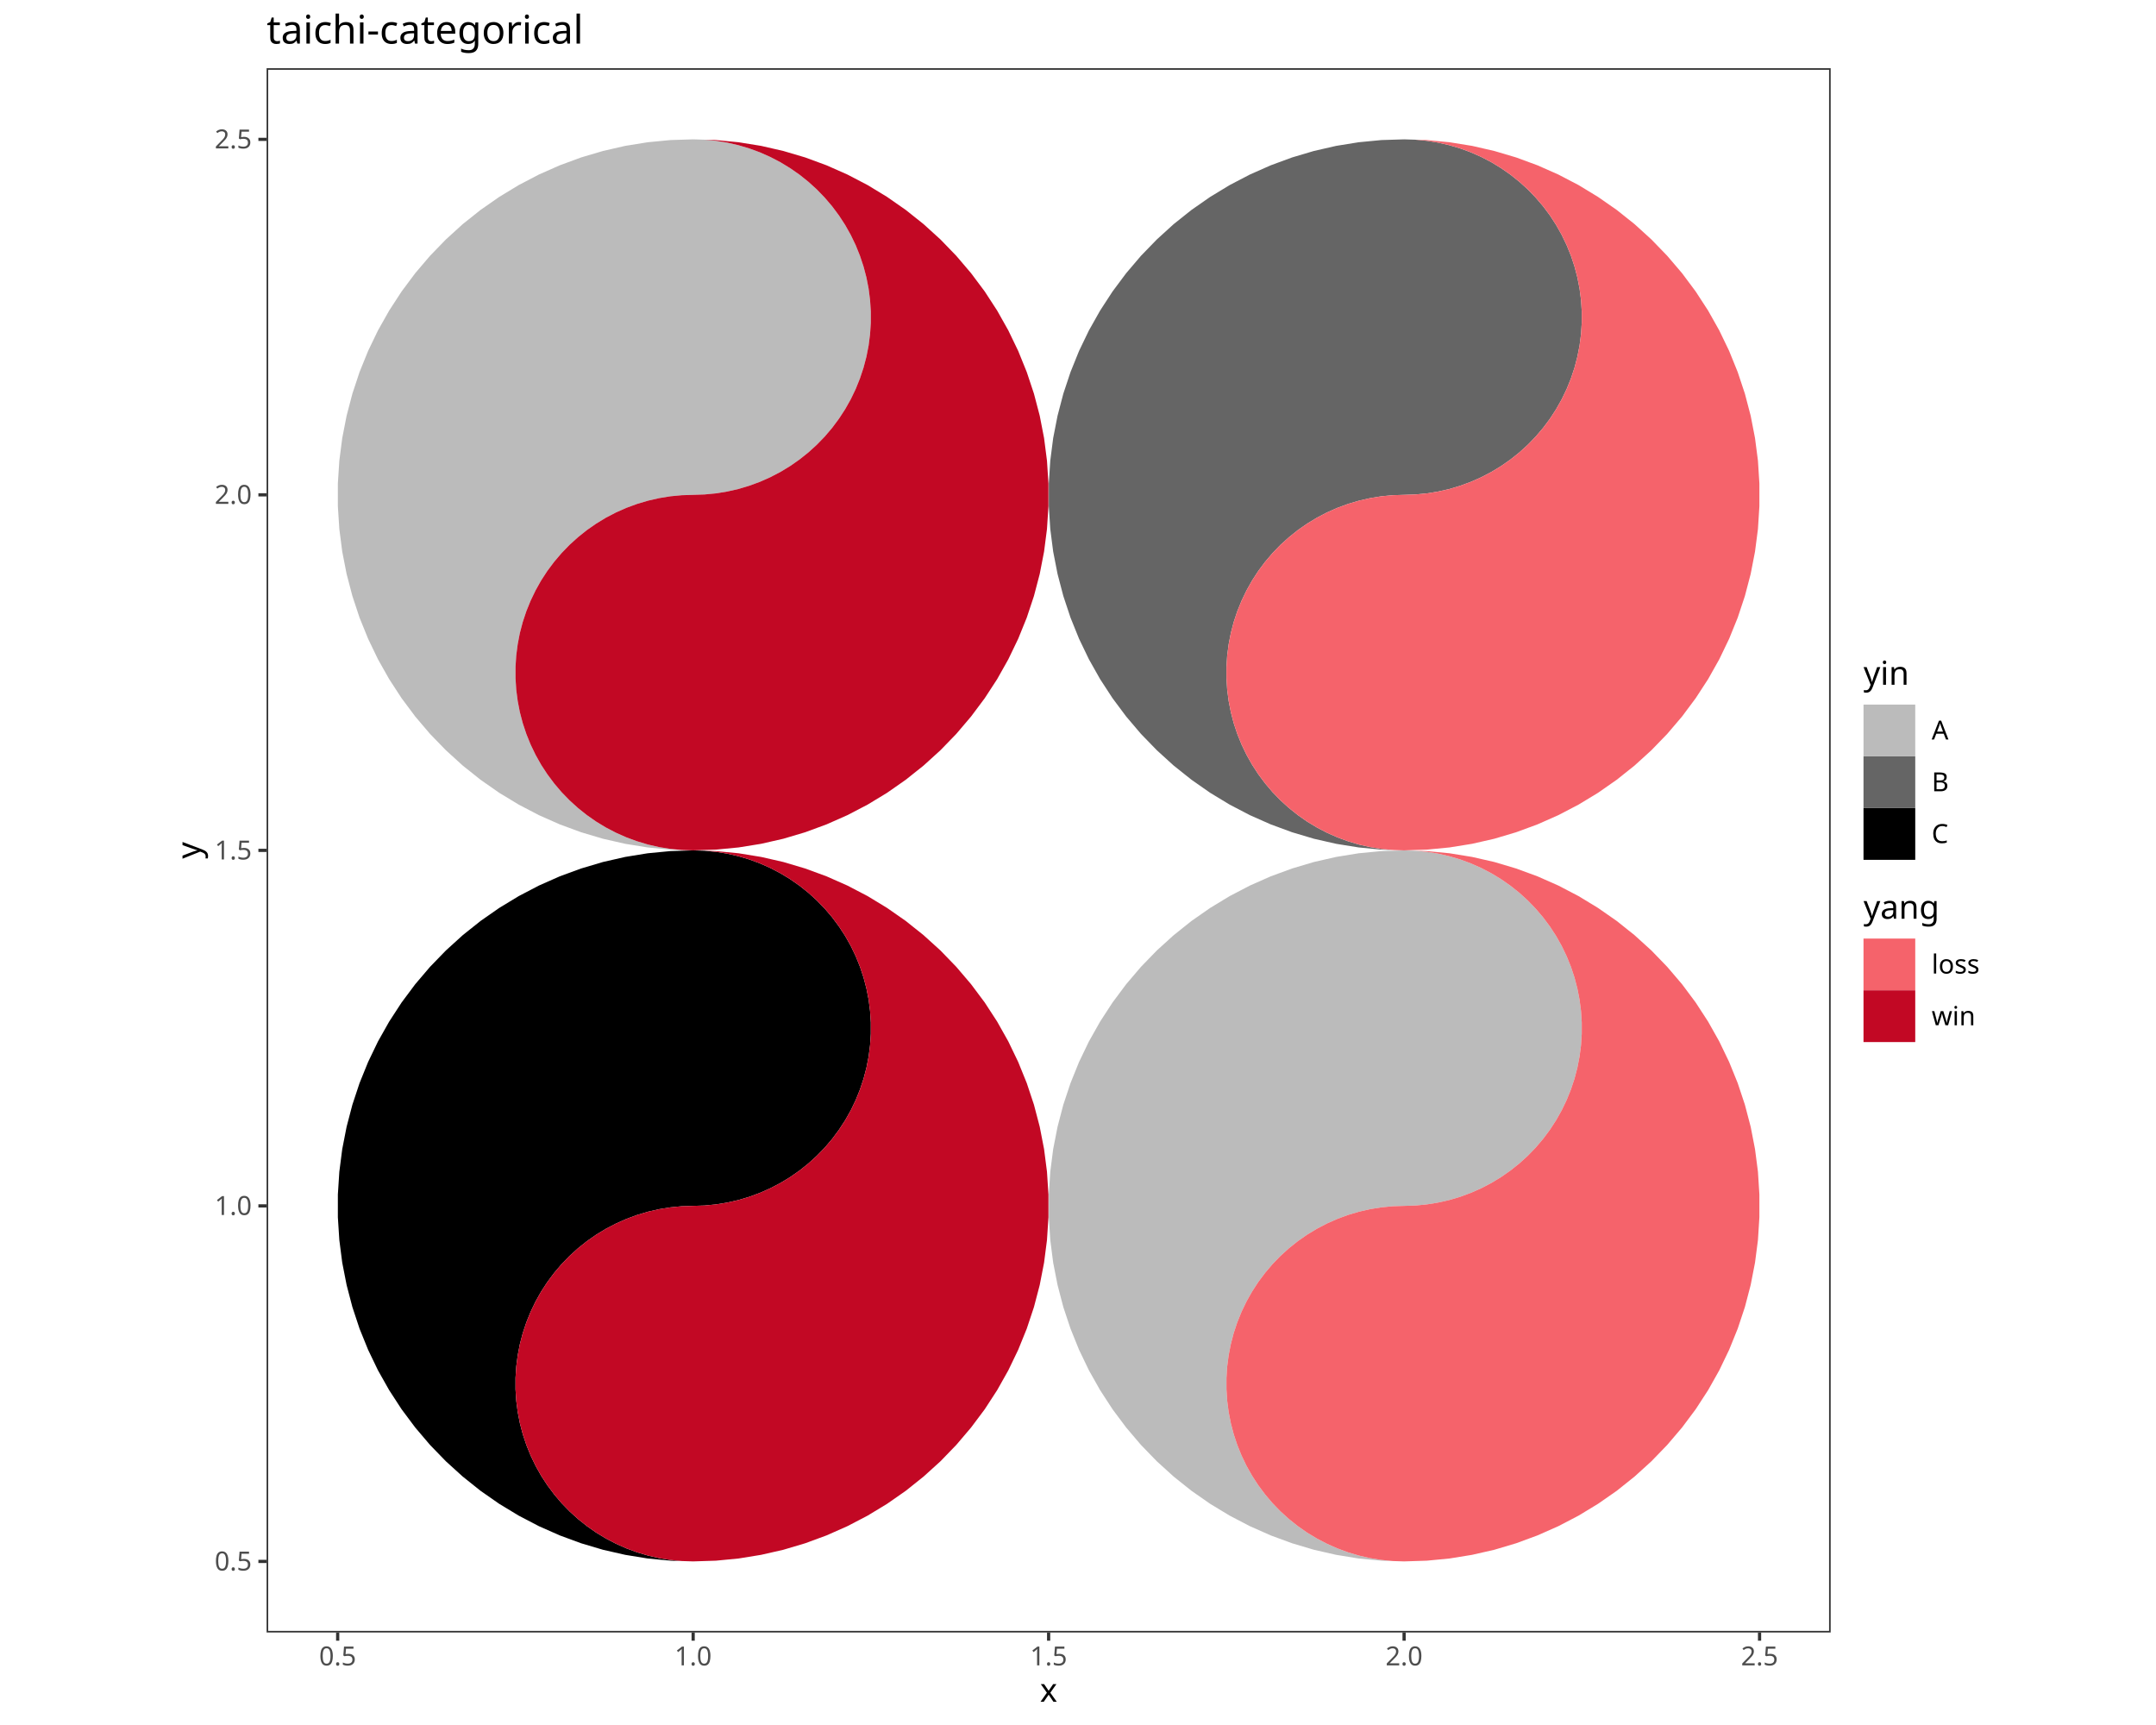
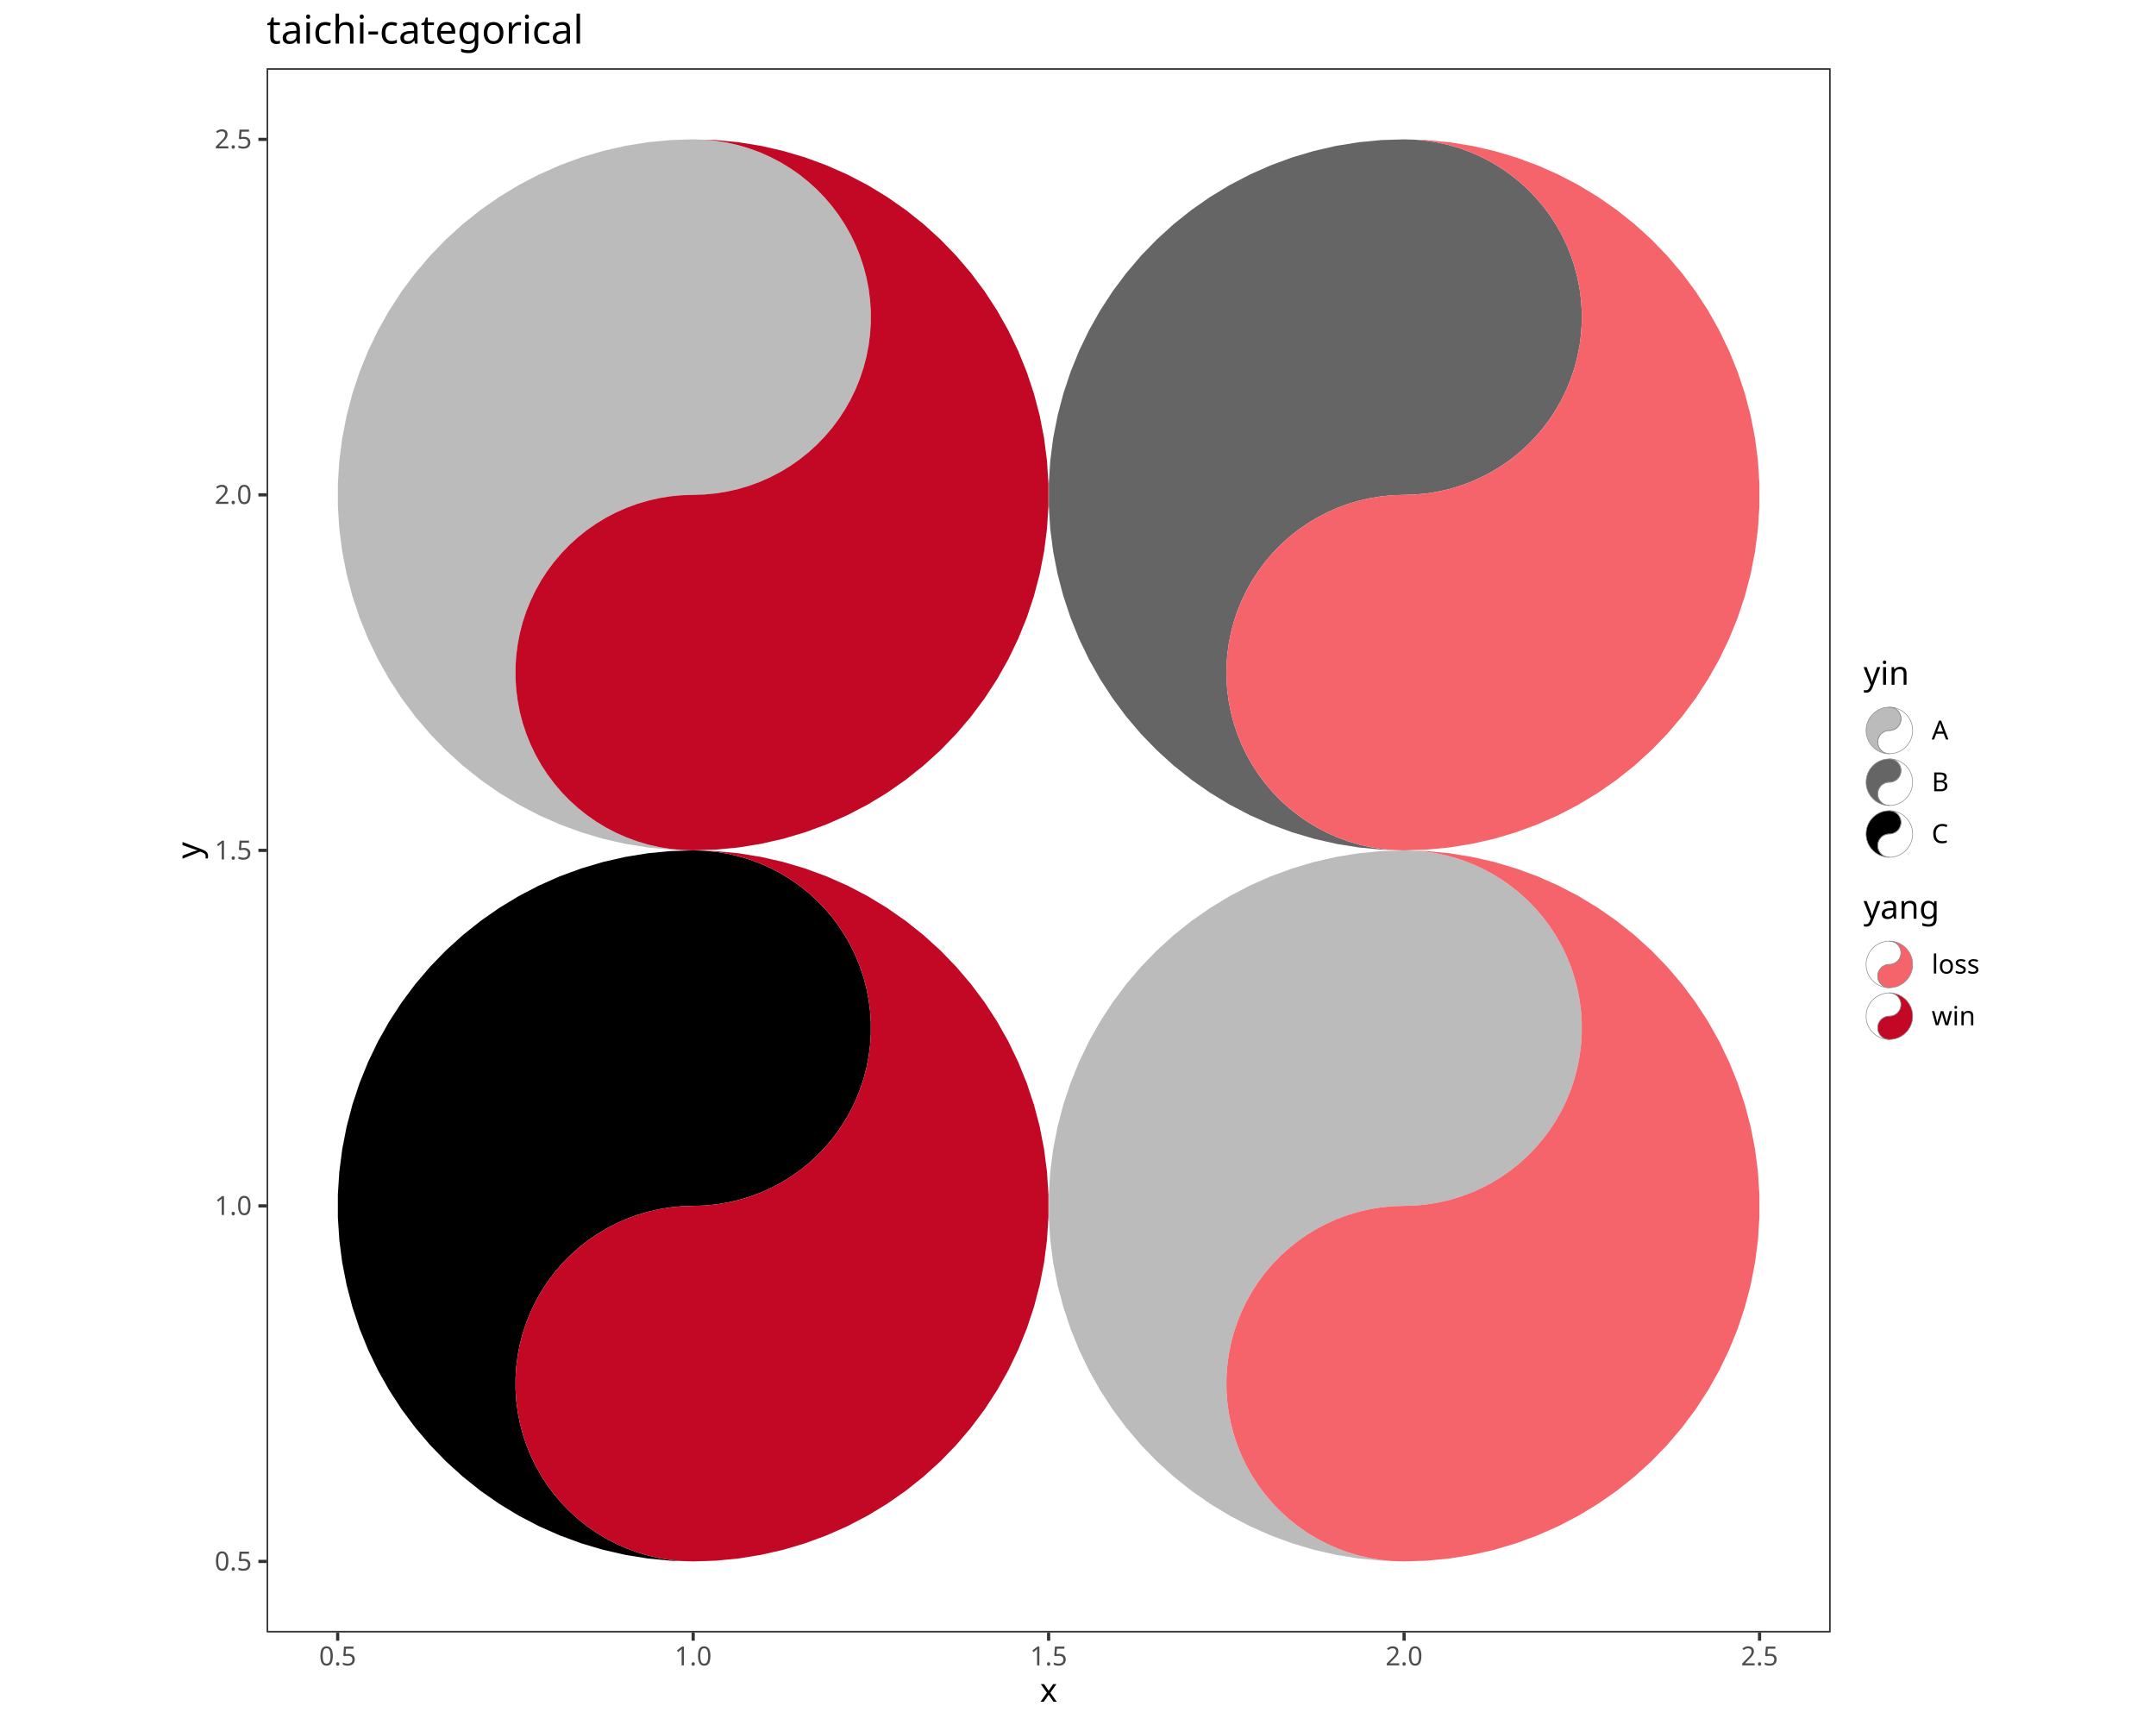
<svg xmlns="http://www.w3.org/2000/svg" class="svglite" data-engine-version="2.0" width="720.00pt" height="576.00pt" viewBox="0 0 720.00 576.00">
  <defs>
    <style type="text/css">
    .svglite line, .svglite polyline, .svglite polygon, .svglite path, .svglite rect, .svglite circle {
      fill: none;
      stroke: #000000;
      stroke-linecap: round;
      stroke-linejoin: round;
      stroke-miterlimit: 10.00;
    }
  </style>
  </defs>
  <rect width="100%" height="100%" style="stroke: none; fill: #FFFFFF;" />
  <defs>
    <clipPath id="cpMC4wMHw3MjAuMDB8MC4wMHw1NzYuMDA=">
      <rect x="0.00" y="0.00" width="720.00" height="576.00" />
    </clipPath>
  </defs>
  <g clip-path="url(#cpMC4wMHw3MjAuMDB8MC4wMHw1NzYuMDA=)">
</g>
  <defs>
    <clipPath id="cpNTMuNzl8NjY2LjIxfDAuMDB8NTc2LjAw">
      <rect x="53.79" y="0.00" width="612.42" height="576.00" />
    </clipPath>
  </defs>
  <g clip-path="url(#cpNTMuNzl8NjY2LjIxfDAuMDB8NTc2LjAw)">
    <rect x="53.79" y="0.00" width="612.42" height="576.00" style="stroke-width: 1.07; stroke: #FFFFFF; fill: #FFFFFF;" />
  </g>
  <g clip-path="url(#cpMC4wMHw3MjAuMDB8MC4wMHw1NzYuMDA=)">
</g>
  <defs>
    <clipPath id="cpODkuMDN8NjExLjM2fDIyLjc4fDU0NS4xMQ==">
      <rect x="89.03" y="22.78" width="522.33" height="522.33" />
    </clipPath>
  </defs>
  <g clip-path="url(#cpODkuMDN8NjExLjM2fDIyLjc4fDU0NS4xMQ==)">
    <rect x="89.03" y="22.78" width="522.33" height="522.33" style="stroke-width: 1.07; stroke: none; fill: #FFFFFF;" />
    <polygon points="231.48,46.53 223.88,46.77 216.30,47.50 208.79,48.71 201.37,50.41 194.07,52.57 186.93,55.20 179.97,58.28 173.23,61.80 166.72,65.75 160.48,70.10 154.53,74.84 148.90,79.96 143.60,85.43 138.67,91.22 134.12,97.32 129.97,103.70 126.23,110.33 122.93,117.18 120.07,124.24 117.68,131.46 115.75,138.82 114.29,146.29 113.32,153.84 112.83,161.43 112.83,169.04 113.32,176.64 114.29,184.18 115.75,191.65 117.68,199.01 120.07,206.24 122.93,213.29 126.23,220.15 129.97,226.78 134.12,233.15 138.67,239.25 143.60,245.05 148.90,250.51 154.53,255.63 160.48,260.37 166.72,264.73 173.23,268.67 179.97,272.19 186.93,275.27 194.07,277.90 201.37,280.07 208.79,281.76 216.30,282.97 223.88,283.70 231.48,283.95 231.48,283.95 227.68,283.83 223.89,283.46 220.14,282.85 216.43,282.01 212.78,280.92 209.21,279.61 205.73,278.07 202.35,276.31 199.10,274.34 195.98,272.16 193.01,269.79 190.19,267.23 187.54,264.50 185.08,261.60 182.80,258.55 180.72,255.36 178.86,252.05 177.21,248.62 175.78,245.09 174.58,241.48 173.61,237.80 172.89,234.07 172.40,230.29 172.16,226.49 172.16,222.69 172.40,218.89 172.89,215.12 173.61,211.38 174.58,207.70 175.78,204.09 177.21,200.57 178.86,197.14 180.72,193.82 182.80,190.63 185.08,187.58 187.54,184.69 190.19,181.95 193.01,179.40 195.98,177.02 199.10,174.85 202.35,172.87 205.73,171.11 209.21,169.57 212.78,168.26 216.43,167.18 220.14,166.33 223.89,165.72 227.68,165.36 231.48,165.24 231.48,165.24 235.28,165.11 239.07,164.75 242.83,164.14 246.54,163.30 250.18,162.21 253.76,160.90 257.23,159.36 260.61,157.60 263.86,155.63 266.98,153.45 269.96,151.08 272.77,148.52 275.42,145.79 277.89,142.89 280.16,139.84 282.24,136.65 284.11,133.34 285.76,129.91 287.18,126.38 288.38,122.77 289.35,119.09 290.08,115.35 290.56,111.58 290.81,107.78 290.81,103.98 290.56,100.18 290.08,96.41 289.35,92.67 288.38,88.99 287.18,85.38 285.76,81.86 284.11,78.43 282.24,75.11 280.16,71.92 277.89,68.87 275.42,65.98 272.77,63.24 269.96,60.69 266.98,58.31 263.86,56.14 260.61,54.16 257.23,52.40 253.76,50.86 250.18,49.55 246.54,48.47 242.83,47.62 239.07,47.01 235.28,46.65 231.48,46.53 " style="stroke-width: 0.21; stroke: none; fill: #BBBBBB;" />
    <polygon points="468.90,46.53 461.30,46.77 453.72,47.50 446.21,48.71 438.79,50.41 431.50,52.57 424.36,55.20 417.40,58.28 410.65,61.80 404.14,65.75 397.90,70.10 391.95,74.84 386.32,79.96 381.02,85.43 376.09,91.22 371.54,97.32 367.39,103.70 363.65,110.33 360.35,117.18 357.50,124.24 355.10,131.46 353.17,138.82 351.71,146.29 350.74,153.84 350.25,161.43 350.25,169.04 350.74,176.64 351.71,184.18 353.17,191.65 355.10,199.01 357.50,206.24 360.35,213.29 363.65,220.15 367.39,226.78 371.54,233.15 376.09,239.25 381.02,245.05 386.32,250.51 391.95,255.63 397.90,260.37 404.14,264.73 410.65,268.67 417.40,272.19 424.36,275.27 431.50,277.90 438.79,280.07 446.21,281.76 453.72,282.97 461.30,283.70 468.90,283.95 468.90,283.95 465.10,283.83 461.31,283.46 457.56,282.85 453.85,282.01 450.20,280.92 446.63,279.61 443.15,278.07 439.78,276.31 436.52,274.34 433.40,272.16 430.43,269.79 427.61,267.23 424.96,264.50 422.50,261.60 420.22,258.55 418.15,255.36 416.28,252.05 414.63,248.62 413.20,245.09 412.00,241.48 411.04,237.80 410.31,234.07 409.82,230.29 409.58,226.49 409.58,222.69 409.82,218.89 410.31,215.12 411.04,211.38 412.00,207.70 413.20,204.09 414.63,200.57 416.28,197.14 418.15,193.82 420.22,190.63 422.50,187.58 424.96,184.69 427.61,181.95 430.43,179.40 433.40,177.02 436.52,174.85 439.78,172.87 443.15,171.11 446.63,169.57 450.20,168.26 453.85,167.18 457.56,166.33 461.31,165.72 465.10,165.36 468.90,165.24 468.90,165.24 472.71,165.11 476.49,164.75 480.25,164.14 483.96,163.30 487.61,162.21 491.18,160.90 494.66,159.36 498.03,157.60 501.28,155.63 504.40,153.45 507.38,151.08 510.20,148.52 512.84,145.79 515.31,142.89 517.59,139.84 519.66,136.65 521.53,133.34 523.18,129.91 524.61,126.38 525.81,122.77 526.77,119.09 527.50,115.35 527.99,111.58 528.23,107.78 528.23,103.98 527.99,100.18 527.50,96.41 526.77,92.67 525.81,88.99 524.61,85.38 523.18,81.86 521.53,78.43 519.66,75.11 517.59,71.92 515.31,68.87 512.84,65.98 510.20,63.24 507.38,60.69 504.40,58.31 501.28,56.14 498.03,54.16 494.66,52.40 491.18,50.86 487.61,49.55 483.96,48.47 480.25,47.62 476.49,47.01 472.71,46.65 468.90,46.53 " style="stroke-width: 0.21; stroke: none; fill: #656565;" />
    <polygon points="231.48,283.95 223.88,284.19 216.30,284.92 208.79,286.14 201.37,287.83 194.07,290.00 186.93,292.62 179.97,295.70 173.23,299.22 166.72,303.17 160.48,307.52 154.53,312.27 148.90,317.38 143.60,322.85 138.67,328.64 134.12,334.74 129.97,341.12 126.23,347.75 122.93,354.61 120.07,361.66 117.68,368.88 115.75,376.24 114.29,383.71 113.32,391.26 112.83,398.85 112.83,406.46 113.32,414.06 114.29,421.61 115.75,429.07 117.68,436.44 120.07,443.66 122.93,450.71 126.23,457.57 129.97,464.20 134.12,470.58 138.67,476.67 143.60,482.47 148.90,487.94 154.53,493.05 160.48,497.80 166.72,502.15 173.23,506.09 179.97,509.61 186.93,512.69 194.07,515.32 201.37,517.49 208.79,519.18 216.30,520.40 223.88,521.13 231.48,521.37 231.48,521.37 227.68,521.25 223.89,520.88 220.14,520.28 216.43,519.43 212.78,518.35 209.21,517.03 205.73,515.49 202.35,513.73 199.10,511.76 195.98,509.58 193.01,507.21 190.19,504.65 187.54,501.92 185.08,499.02 182.80,495.97 180.72,492.78 178.86,489.47 177.21,486.04 175.78,482.51 174.58,478.90 173.61,475.22 172.89,471.49 172.40,467.71 172.16,463.92 172.16,460.11 172.40,456.32 172.89,452.54 173.61,448.81 174.58,445.13 175.78,441.52 177.21,437.99 178.86,434.56 180.72,431.25 182.80,428.06 185.08,425.01 187.54,422.11 190.19,419.38 193.01,416.82 195.98,414.45 199.10,412.27 202.35,410.30 205.73,408.54 209.21,407.00 212.78,405.68 216.43,404.60 220.14,403.75 223.89,403.15 227.68,402.78 231.48,402.66 231.48,402.66 235.28,402.54 239.07,402.17 242.83,401.56 246.54,400.72 250.18,399.64 253.76,398.32 257.23,396.78 260.61,395.02 263.86,393.05 266.98,390.87 269.96,388.50 272.77,385.94 275.42,383.21 277.89,380.31 280.16,377.26 282.24,374.07 284.11,370.76 285.76,367.33 287.18,363.80 288.38,360.19 289.35,356.51 290.08,352.78 290.56,349.00 290.81,345.21 290.81,341.40 290.56,337.60 290.08,333.83 289.35,330.10 288.38,326.42 287.18,322.80 285.76,319.28 284.11,315.85 282.24,312.53 280.16,309.35 277.89,306.30 275.42,303.40 272.77,300.67 269.96,298.11 266.98,295.74 263.86,293.56 260.61,291.59 257.23,289.83 253.76,288.29 250.18,286.97 246.54,285.89 242.83,285.04 239.07,284.44 235.28,284.07 231.48,283.95 " style="stroke-width: 0.21; stroke: none; fill: #000000;" />
    <polygon points="468.90,283.95 461.30,284.19 453.72,284.92 446.21,286.14 438.79,287.83 431.50,290.00 424.36,292.62 417.40,295.70 410.65,299.22 404.14,303.17 397.90,307.52 391.95,312.27 386.32,317.38 381.02,322.85 376.09,328.64 371.54,334.74 367.39,341.12 363.65,347.75 360.35,354.61 357.50,361.66 355.10,368.88 353.17,376.24 351.71,383.71 350.74,391.26 350.25,398.85 350.25,406.46 350.74,414.06 351.71,421.61 353.17,429.07 355.10,436.44 357.50,443.66 360.35,450.71 363.65,457.57 367.39,464.20 371.54,470.58 376.09,476.67 381.02,482.47 386.32,487.94 391.95,493.05 397.90,497.80 404.14,502.15 410.65,506.09 417.40,509.61 424.36,512.69 431.50,515.32 438.79,517.49 446.21,519.18 453.72,520.40 461.30,521.13 468.90,521.37 468.90,521.37 465.10,521.25 461.31,520.88 457.56,520.28 453.85,519.43 450.20,518.35 446.63,517.03 443.15,515.49 439.78,513.73 436.52,511.76 433.40,509.58 430.43,507.21 427.61,504.65 424.96,501.92 422.50,499.02 420.22,495.97 418.15,492.78 416.28,489.47 414.63,486.04 413.20,482.51 412.00,478.90 411.04,475.22 410.31,471.49 409.82,467.71 409.58,463.92 409.58,460.11 409.82,456.32 410.31,452.54 411.04,448.81 412.00,445.13 413.20,441.52 414.63,437.99 416.28,434.56 418.15,431.25 420.22,428.06 422.50,425.01 424.96,422.11 427.61,419.38 430.43,416.82 433.40,414.45 436.52,412.27 439.78,410.30 443.15,408.54 446.63,407.00 450.20,405.68 453.85,404.60 457.56,403.75 461.31,403.15 465.10,402.78 468.90,402.66 468.90,402.66 472.71,402.54 476.49,402.17 480.25,401.56 483.96,400.72 487.61,399.64 491.18,398.32 494.66,396.78 498.03,395.02 501.28,393.05 504.40,390.87 507.38,388.50 510.20,385.94 512.84,383.21 515.31,380.31 517.59,377.26 519.66,374.07 521.53,370.76 523.18,367.33 524.61,363.80 525.81,360.19 526.77,356.51 527.50,352.78 527.99,349.00 528.23,345.21 528.23,341.40 527.99,337.60 527.50,333.83 526.77,330.10 525.81,326.42 524.61,322.80 523.18,319.28 521.53,315.85 519.66,312.53 517.59,309.35 515.31,306.30 512.84,303.40 510.20,300.67 507.38,298.11 504.40,295.74 501.28,293.56 498.03,291.59 494.66,289.83 491.18,288.29 487.61,286.97 483.96,285.89 480.25,285.04 476.49,284.44 472.71,284.07 468.90,283.95 " style="stroke-width: 0.21; stroke: none; fill: #BBBBBB;" />
    <polygon points="231.48,283.95 239.09,283.70 246.66,282.97 254.17,281.76 261.59,280.07 268.89,277.90 276.03,275.27 282.99,272.19 289.74,268.67 296.24,264.73 302.48,260.37 308.43,255.63 314.07,250.51 319.36,245.05 324.29,239.25 328.85,233.15 333.00,226.78 336.73,220.15 340.03,213.29 342.89,206.24 345.29,199.01 347.22,191.65 348.67,184.18 349.64,176.64 350.13,169.04 350.13,161.43 349.64,153.84 348.67,146.29 347.22,138.82 345.29,131.46 342.89,124.24 340.03,117.18 336.73,110.33 333.00,103.70 328.85,97.32 324.29,91.22 319.36,85.43 314.07,79.96 308.43,74.84 302.48,70.10 296.24,65.75 289.74,61.80 282.99,58.28 276.03,55.20 268.89,52.57 261.59,50.41 254.17,48.71 246.66,47.50 239.09,46.77 231.48,46.53 231.48,46.53 235.28,46.65 239.07,47.01 242.83,47.62 246.54,48.47 250.18,49.55 253.76,50.86 257.23,52.40 260.61,54.16 263.86,56.14 266.98,58.31 269.96,60.69 272.77,63.24 275.42,65.98 277.89,68.87 280.16,71.92 282.24,75.11 284.11,78.43 285.76,81.86 287.18,85.38 288.38,88.99 289.35,92.67 290.08,96.41 290.56,100.18 290.81,103.98 290.81,107.78 290.56,111.58 290.08,115.35 289.35,119.09 288.38,122.77 287.18,126.38 285.76,129.91 284.11,133.34 282.24,136.65 280.16,139.84 277.89,142.89 275.42,145.79 272.77,148.52 269.96,151.08 266.98,153.45 263.86,155.63 260.61,157.60 257.23,159.36 253.76,160.90 250.18,162.21 246.54,163.30 242.83,164.14 239.07,164.75 235.28,165.11 231.48,165.24 231.48,165.24 227.68,165.36 223.89,165.72 220.14,166.33 216.43,167.18 212.78,168.26 209.21,169.57 205.73,171.11 202.35,172.87 199.10,174.85 195.98,177.02 193.01,179.40 190.19,181.95 187.54,184.69 185.08,187.58 182.80,190.63 180.72,193.82 178.86,197.14 177.21,200.57 175.78,204.09 174.58,207.70 173.61,211.38 172.89,215.12 172.40,218.89 172.16,222.69 172.16,226.49 172.40,230.29 172.89,234.07 173.61,237.80 174.58,241.48 175.78,245.09 177.21,248.62 178.86,252.05 180.72,255.36 182.80,258.55 185.08,261.60 187.54,264.50 190.19,267.23 193.01,269.79 195.98,272.16 199.10,274.34 202.35,276.31 205.73,278.07 209.21,279.61 212.78,280.92 216.43,282.01 220.14,282.85 223.89,283.46 227.68,283.83 231.48,283.95 " style="stroke-width: 0.21; stroke: none; fill: #C20824;" />
    <polygon points="468.90,283.95 476.51,283.70 484.08,282.97 491.60,281.76 499.02,280.07 506.31,277.90 513.45,275.27 520.41,272.19 527.16,268.67 533.66,264.73 539.91,260.37 545.86,255.63 551.49,250.51 556.78,245.05 561.72,239.25 566.27,233.15 570.42,226.78 574.15,220.15 577.45,213.29 580.31,206.24 582.71,199.01 584.64,191.65 586.09,184.18 587.07,176.64 587.55,169.04 587.55,161.43 587.07,153.84 586.09,146.29 584.64,138.82 582.71,131.46 580.31,124.24 577.45,117.18 574.15,110.33 570.42,103.70 566.27,97.32 561.72,91.22 556.78,85.43 551.49,79.96 545.86,74.84 539.91,70.10 533.66,65.75 527.16,61.80 520.41,58.28 513.45,55.20 506.31,52.57 499.02,50.41 491.60,48.71 484.08,47.50 476.51,46.77 468.90,46.53 468.90,46.53 472.71,46.65 476.49,47.01 480.25,47.62 483.96,48.47 487.61,49.55 491.18,50.86 494.66,52.40 498.03,54.16 501.28,56.14 504.40,58.31 507.38,60.69 510.20,63.24 512.84,65.98 515.31,68.87 517.59,71.92 519.66,75.11 521.53,78.43 523.18,81.86 524.61,85.38 525.81,88.99 526.77,92.67 527.50,96.41 527.99,100.18 528.23,103.98 528.23,107.78 527.99,111.58 527.50,115.35 526.77,119.09 525.81,122.77 524.61,126.38 523.18,129.91 521.53,133.34 519.66,136.65 517.59,139.84 515.31,142.89 512.84,145.79 510.20,148.52 507.38,151.08 504.40,153.45 501.28,155.63 498.03,157.60 494.66,159.36 491.18,160.90 487.61,162.21 483.96,163.30 480.25,164.14 476.49,164.75 472.71,165.11 468.90,165.24 468.90,165.24 465.10,165.36 461.31,165.72 457.56,166.33 453.85,167.18 450.20,168.26 446.63,169.57 443.15,171.11 439.78,172.87 436.52,174.85 433.40,177.02 430.43,179.40 427.61,181.95 424.96,184.69 422.50,187.58 420.22,190.63 418.15,193.82 416.28,197.14 414.63,200.57 413.20,204.09 412.00,207.70 411.04,211.38 410.31,215.12 409.82,218.89 409.58,222.69 409.58,226.49 409.82,230.29 410.31,234.07 411.04,237.80 412.00,241.48 413.20,245.09 414.63,248.62 416.28,252.05 418.15,255.36 420.22,258.55 422.50,261.60 424.96,264.50 427.61,267.23 430.43,269.79 433.40,272.16 436.52,274.34 439.78,276.31 443.15,278.07 446.63,279.61 450.20,280.92 453.85,282.01 457.56,282.85 461.31,283.46 465.10,283.83 468.90,283.95 " style="stroke-width: 0.21; stroke: none; fill: #F5636B;" />
    <polygon points="231.48,521.37 239.09,521.13 246.66,520.40 254.17,519.18 261.59,517.49 268.89,515.32 276.03,512.69 282.99,509.61 289.74,506.09 296.24,502.15 302.48,497.80 308.43,493.05 314.07,487.94 319.36,482.47 324.29,476.67 328.85,470.58 333.00,464.20 336.73,457.57 340.03,450.71 342.89,443.66 345.29,436.44 347.22,429.07 348.67,421.61 349.64,414.06 350.13,406.46 350.13,398.85 349.64,391.26 348.67,383.71 347.22,376.24 345.29,368.88 342.89,361.66 340.03,354.61 336.73,347.75 333.00,341.12 328.85,334.74 324.29,328.64 319.36,322.85 314.07,317.38 308.43,312.27 302.48,307.52 296.24,303.17 289.74,299.22 282.99,295.70 276.03,292.62 268.89,290.00 261.59,287.83 254.17,286.14 246.66,284.92 239.09,284.19 231.48,283.95 231.48,283.95 235.28,284.07 239.07,284.44 242.83,285.04 246.54,285.89 250.18,286.97 253.76,288.29 257.23,289.83 260.61,291.59 263.86,293.56 266.98,295.74 269.96,298.11 272.77,300.67 275.42,303.40 277.89,306.30 280.16,309.35 282.24,312.53 284.11,315.85 285.76,319.28 287.18,322.80 288.38,326.42 289.35,330.10 290.08,333.83 290.56,337.60 290.81,341.40 290.81,345.21 290.56,349.00 290.08,352.78 289.35,356.51 288.38,360.19 287.18,363.80 285.76,367.33 284.11,370.76 282.24,374.07 280.16,377.26 277.89,380.31 275.42,383.21 272.77,385.94 269.96,388.50 266.98,390.87 263.86,393.05 260.61,395.02 257.23,396.78 253.76,398.32 250.18,399.64 246.54,400.72 242.83,401.56 239.07,402.17 235.28,402.54 231.48,402.66 231.48,402.66 227.68,402.78 223.89,403.15 220.14,403.75 216.43,404.60 212.78,405.68 209.21,407.00 205.73,408.54 202.35,410.30 199.10,412.27 195.98,414.45 193.01,416.82 190.19,419.38 187.54,422.11 185.08,425.01 182.80,428.06 180.72,431.25 178.86,434.56 177.21,437.99 175.78,441.52 174.58,445.13 173.61,448.81 172.89,452.54 172.40,456.32 172.16,460.11 172.16,463.92 172.40,467.71 172.89,471.49 173.61,475.22 174.58,478.90 175.78,482.51 177.21,486.04 178.86,489.47 180.72,492.78 182.80,495.97 185.08,499.02 187.54,501.92 190.19,504.65 193.01,507.21 195.98,509.58 199.10,511.76 202.35,513.73 205.73,515.49 209.21,517.03 212.78,518.35 216.43,519.43 220.14,520.28 223.89,520.88 227.68,521.25 231.48,521.37 " style="stroke-width: 0.21; stroke: none; fill: #C20824;" />
    <polygon points="468.90,521.37 476.51,521.13 484.08,520.40 491.60,519.18 499.02,517.49 506.31,515.32 513.45,512.69 520.41,509.61 527.16,506.09 533.66,502.15 539.91,497.80 545.86,493.05 551.49,487.94 556.78,482.47 561.72,476.67 566.27,470.58 570.42,464.20 574.15,457.57 577.45,450.71 580.31,443.66 582.71,436.44 584.64,429.07 586.09,421.61 587.07,414.06 587.55,406.46 587.55,398.85 587.07,391.26 586.09,383.71 584.64,376.24 582.71,368.88 580.31,361.66 577.45,354.61 574.15,347.75 570.42,341.12 566.27,334.74 561.72,328.64 556.78,322.85 551.49,317.38 545.86,312.27 539.91,307.52 533.66,303.17 527.16,299.22 520.41,295.70 513.45,292.62 506.31,290.00 499.02,287.83 491.60,286.14 484.08,284.92 476.51,284.19 468.90,283.95 468.90,283.95 472.71,284.07 476.49,284.44 480.25,285.04 483.96,285.89 487.61,286.97 491.18,288.29 494.66,289.83 498.03,291.59 501.28,293.56 504.40,295.74 507.38,298.11 510.20,300.67 512.84,303.40 515.31,306.30 517.59,309.35 519.66,312.53 521.53,315.85 523.18,319.28 524.61,322.80 525.81,326.42 526.77,330.10 527.50,333.83 527.99,337.60 528.23,341.40 528.23,345.21 527.99,349.00 527.50,352.78 526.77,356.51 525.81,360.19 524.61,363.80 523.18,367.33 521.53,370.76 519.66,374.07 517.59,377.26 515.31,380.31 512.84,383.21 510.20,385.94 507.38,388.50 504.40,390.87 501.28,393.05 498.03,395.02 494.66,396.78 491.18,398.32 487.61,399.64 483.96,400.72 480.25,401.56 476.49,402.17 472.71,402.54 468.90,402.66 468.90,402.66 465.10,402.78 461.31,403.15 457.56,403.75 453.85,404.60 450.20,405.68 446.63,407.00 443.15,408.54 439.78,410.30 436.52,412.27 433.40,414.45 430.43,416.82 427.61,419.38 424.96,422.11 422.50,425.01 420.22,428.06 418.15,431.25 416.28,434.56 414.63,437.99 413.20,441.52 412.00,445.13 411.04,448.81 410.31,452.54 409.82,456.32 409.58,460.11 409.58,463.92 409.82,467.71 410.31,471.49 411.04,475.22 412.00,478.90 413.20,482.51 414.63,486.04 416.28,489.47 418.15,492.78 420.22,495.97 422.50,499.02 424.96,501.92 427.61,504.65 430.43,507.21 433.40,509.58 436.52,511.76 439.78,513.73 443.15,515.49 446.63,517.03 450.20,518.35 453.85,519.43 457.56,520.28 461.31,520.88 465.10,521.25 468.90,521.37 " style="stroke-width: 0.21; stroke: none; fill: #F5636B;" />
    <rect x="89.03" y="22.78" width="522.33" height="522.33" style="stroke-width: 1.07; stroke: #333333;" />
  </g>
  <g clip-path="url(#cpMC4wMHw3MjAuMDB8MC4wMHw1NzYuMDA=)">
    <text x="84.10" y="524.40" text-anchor="end" style="font-size: 8.80px; fill: #4D4D4D; font-family: sans;" textLength="12.23px" lengthAdjust="spacingAndGlyphs">0.5</text>
    <text x="84.10" y="405.69" text-anchor="end" style="font-size: 8.80px; fill: #4D4D4D; font-family: sans;" textLength="12.23px" lengthAdjust="spacingAndGlyphs">1.0</text>
    <text x="84.10" y="286.98" text-anchor="end" style="font-size: 8.80px; fill: #4D4D4D; font-family: sans;" textLength="12.23px" lengthAdjust="spacingAndGlyphs">1.5</text>
    <text x="84.10" y="168.26" text-anchor="end" style="font-size: 8.80px; fill: #4D4D4D; font-family: sans;" textLength="12.23px" lengthAdjust="spacingAndGlyphs">2.0</text>
    <text x="84.10" y="49.55" text-anchor="end" style="font-size: 8.80px; fill: #4D4D4D; font-family: sans;" textLength="12.23px" lengthAdjust="spacingAndGlyphs">2.5</text>
    <polyline points="86.29,521.37 89.03,521.37 " style="stroke-width: 1.07; stroke: #333333; stroke-linecap: butt;" />
    <polyline points="86.29,402.66 89.03,402.66 " style="stroke-width: 1.07; stroke: #333333; stroke-linecap: butt;" />
    <polyline points="86.29,283.95 89.03,283.95 " style="stroke-width: 1.07; stroke: #333333; stroke-linecap: butt;" />
    <polyline points="86.29,165.24 89.03,165.24 " style="stroke-width: 1.07; stroke: #333333; stroke-linecap: butt;" />
    <polyline points="86.29,46.53 89.03,46.53 " style="stroke-width: 1.07; stroke: #333333; stroke-linecap: butt;" />
    <polyline points="112.77,547.85 112.77,545.11 " style="stroke-width: 1.07; stroke: #333333; stroke-linecap: butt;" />
    <polyline points="231.48,547.85 231.48,545.11 " style="stroke-width: 1.07; stroke: #333333; stroke-linecap: butt;" />
    <polyline points="350.19,547.85 350.19,545.11 " style="stroke-width: 1.07; stroke: #333333; stroke-linecap: butt;" />
    <polyline points="468.90,547.85 468.90,545.11 " style="stroke-width: 1.07; stroke: #333333; stroke-linecap: butt;" />
    <polyline points="587.61,547.85 587.61,545.11 " style="stroke-width: 1.07; stroke: #333333; stroke-linecap: butt;" />
    <text x="112.77" y="556.10" text-anchor="middle" style="font-size: 8.80px; fill: #4D4D4D; font-family: sans;" textLength="12.23px" lengthAdjust="spacingAndGlyphs">0.5</text>
    <text x="231.48" y="556.10" text-anchor="middle" style="font-size: 8.80px; fill: #4D4D4D; font-family: sans;" textLength="12.23px" lengthAdjust="spacingAndGlyphs">1.0</text>
    <text x="350.19" y="556.10" text-anchor="middle" style="font-size: 8.80px; fill: #4D4D4D; font-family: sans;" textLength="12.23px" lengthAdjust="spacingAndGlyphs">1.5</text>
    <text x="468.90" y="556.10" text-anchor="middle" style="font-size: 8.80px; fill: #4D4D4D; font-family: sans;" textLength="12.23px" lengthAdjust="spacingAndGlyphs">2.0</text>
    <text x="587.61" y="556.10" text-anchor="middle" style="font-size: 8.80px; fill: #4D4D4D; font-family: sans;" textLength="12.23px" lengthAdjust="spacingAndGlyphs">2.5</text>
    <text x="350.19" y="568.24" text-anchor="middle" style="font-size: 11.00px; font-family: sans;" textLength="5.50px" lengthAdjust="spacingAndGlyphs">x</text>
    <text transform="translate(66.84,283.95) rotate(-90)" text-anchor="middle" style="font-size: 11.00px; font-family: sans;" textLength="5.50px" lengthAdjust="spacingAndGlyphs">y</text>
    <rect x="622.32" y="219.94" width="29.12" height="67.17" style="stroke-width: 1.07; stroke: none; fill: #FFFFFF;" />
    <text x="622.32" y="228.65" style="font-size: 11.00px; font-family: sans;" textLength="14.06px" lengthAdjust="spacingAndGlyphs">yin</text>
    <rect x="622.32" y="235.27" width="17.28" height="17.28" style="stroke-width: 1.07; stroke: none; fill: #FFFFFF;" />
-     <rect x="622.32" y="235.27" width="17.28" height="17.28" style="stroke-width: 0.75; stroke: none; fill: #BBBBBB;" />
+     <polygon points="630.96,236.13 630.12,236.18 629.28,236.31 628.47,236.54 627.69,236.85 626.95,237.25 626.25,237.72 625.61,238.26 625.03,238.87 624.52,239.54 624.09,240.27 623.73,241.03 623.46,241.83 623.28,242.65 623.19,243.49 623.19,244.33 623.28,245.17 623.46,245.99 623.73,246.79 624.09,247.55 624.52,248.27 625.03,248.94 625.61,249.55 626.25,250.10 626.95,250.57 627.69,250.97 628.47,251.28 629.28,251.50 630.12,251.64 630.96,251.68 630.96,251.68 630.54,251.66 630.12,251.59 629.71,251.48 629.32,251.33 628.95,251.13 628.60,250.89 628.28,250.62 627.99,250.31 627.74,249.98 627.52,249.62 627.34,249.24 627.21,248.84 627.12,248.43 627.07,248.01 627.07,247.59 627.12,247.17 627.21,246.76 627.34,246.36 627.52,245.98 627.74,245.61 627.99,245.28 628.28,244.97 628.60,244.70 628.95,244.47 629.32,244.27 629.71,244.11 630.12,244.00 630.54,243.93 630.96,243.91 630.96,243.91 631.38,243.89 631.79,243.82 632.20,243.70 632.59,243.55 632.96,243.35 633.31,243.12 633.63,242.84 633.92,242.54 634.17,242.20 634.39,241.84 634.57,241.46 634.70,241.06 634.79,240.65 634.84,240.23 634.84,239.81 634.79,239.39 634.70,238.98 634.57,238.58 634.39,238.20 634.17,237.84 633.92,237.50 633.63,237.20 633.31,236.93 632.96,236.69 632.59,236.49 632.20,236.34 631.79,236.22 631.38,236.16 630.96,236.13 " style="stroke-width: 0.21; stroke: #8E8E8E; fill: #BBBBBB;" />
+     <polygon points="630.96,251.68 631.80,251.64 632.63,251.50 633.44,251.28 634.22,250.97 634.96,250.57 635.66,250.10 636.30,249.55 636.88,248.94 637.39,248.27 637.83,247.55 638.18,246.79 638.45,245.99 638.63,245.17 638.72,244.33 638.72,243.49 638.63,242.65 638.45,241.83 638.18,241.03 637.83,240.27 637.39,239.54 636.88,238.87 636.30,238.26 635.66,237.72 634.96,237.25 634.22,236.85 633.44,236.54 632.63,236.31 631.80,236.18 630.96,236.13 630.96,236.13 631.38,236.16 631.79,236.22 632.20,236.34 632.59,236.49 632.96,236.69 633.31,236.93 633.63,237.20 633.92,237.50 634.17,237.84 634.39,238.20 634.57,238.58 634.70,238.98 634.79,239.39 634.84,239.81 634.84,240.23 634.79,240.65 634.70,241.06 634.57,241.46 634.39,241.84 634.17,242.20 633.92,242.54 633.63,242.84 633.31,243.12 632.96,243.35 632.59,243.55 632.20,243.70 631.79,243.82 631.38,243.89 630.96,243.91 630.96,243.91 630.54,243.93 630.12,244.00 629.71,244.11 629.32,244.27 628.95,244.47 628.60,244.70 628.28,244.97 627.99,245.28 627.74,245.61 627.52,245.98 627.34,246.36 627.21,246.76 627.12,247.17 627.07,247.59 627.07,248.01 627.12,248.43 627.21,248.84 627.34,249.24 627.52,249.62 627.74,249.98 627.99,250.31 628.28,250.62 628.60,250.89 628.95,251.13 629.32,251.33 629.71,251.48 630.12,251.59 630.54,251.66 630.96,251.68 " style="stroke-width: 0.21; stroke: #8E8E8E; fill: none;" />
    <rect x="622.32" y="252.55" width="17.28" height="17.28" style="stroke-width: 1.07; stroke: none; fill: #FFFFFF;" />
-     <rect x="622.32" y="252.55" width="17.28" height="17.28" style="stroke-width: 0.75; stroke: none; fill: #656565;" />
+     <polygon points="630.96,253.41 630.12,253.46 629.28,253.59 628.47,253.82 627.69,254.13 626.95,254.53 626.25,255.00 625.61,255.54 625.03,256.15 624.52,256.82 624.09,257.55 623.73,258.31 623.46,259.11 623.28,259.93 623.19,260.77 623.19,261.61 623.28,262.45 623.46,263.27 623.73,264.07 624.09,264.83 624.52,265.55 625.03,266.22 625.61,266.83 626.25,267.38 626.95,267.85 627.69,268.25 628.47,268.56 629.28,268.78 630.12,268.92 630.96,268.96 630.96,268.96 630.54,268.94 630.12,268.87 629.71,268.76 629.32,268.61 628.95,268.41 628.60,268.17 628.28,267.90 627.99,267.59 627.74,267.26 627.52,266.90 627.34,266.52 627.21,266.12 627.12,265.71 627.07,265.29 627.07,264.87 627.12,264.45 627.21,264.04 627.34,263.64 627.52,263.26 627.74,262.89 627.99,262.56 628.28,262.25 628.60,261.98 628.95,261.75 629.32,261.55 629.71,261.39 630.12,261.28 630.54,261.21 630.96,261.19 630.96,261.19 631.38,261.17 631.79,261.10 632.20,260.98 632.59,260.83 632.96,260.63 633.31,260.40 633.63,260.12 633.92,259.82 634.17,259.48 634.39,259.12 634.57,258.74 634.70,258.34 634.79,257.93 634.84,257.51 634.84,257.09 634.79,256.67 634.70,256.26 634.57,255.86 634.39,255.48 634.17,255.12 633.92,254.78 633.63,254.48 633.31,254.21 632.96,253.97 632.59,253.77 632.20,253.62 631.79,253.50 631.38,253.44 630.96,253.41 " style="stroke-width: 0.21; stroke: #8E8E8E; fill: #656565;" />
+     <polygon points="630.96,268.96 631.80,268.92 632.63,268.78 633.44,268.56 634.22,268.25 634.96,267.85 635.66,267.38 636.30,266.83 636.88,266.22 637.39,265.55 637.83,264.83 638.18,264.07 638.45,263.27 638.63,262.45 638.72,261.61 638.72,260.77 638.63,259.93 638.45,259.11 638.18,258.31 637.83,257.55 637.39,256.82 636.88,256.15 636.30,255.54 635.66,255.00 634.96,254.53 634.22,254.13 633.44,253.82 632.63,253.59 631.80,253.46 630.96,253.41 630.96,253.41 631.38,253.44 631.79,253.50 632.20,253.62 632.59,253.77 632.96,253.97 633.31,254.21 633.63,254.48 633.92,254.78 634.17,255.12 634.39,255.48 634.57,255.86 634.70,256.26 634.79,256.67 634.84,257.09 634.84,257.51 634.79,257.93 634.70,258.34 634.57,258.74 634.39,259.12 634.17,259.48 633.92,259.82 633.63,260.12 633.31,260.40 632.96,260.63 632.59,260.83 632.20,260.98 631.79,261.10 631.38,261.17 630.96,261.19 630.96,261.19 630.54,261.21 630.12,261.28 629.71,261.39 629.32,261.55 628.95,261.75 628.60,261.98 628.28,262.25 627.99,262.56 627.74,262.89 627.52,263.26 627.34,263.64 627.21,264.04 627.12,264.45 627.07,264.87 627.07,265.29 627.12,265.71 627.21,266.12 627.34,266.52 627.52,266.90 627.74,267.26 627.99,267.59 628.28,267.90 628.60,268.17 628.95,268.41 629.32,268.61 629.71,268.76 630.12,268.87 630.54,268.94 630.96,268.96 " style="stroke-width: 0.21; stroke: #8E8E8E; fill: none;" />
    <rect x="622.32" y="269.83" width="17.28" height="17.28" style="stroke-width: 1.07; stroke: none; fill: #FFFFFF;" />
-     <rect x="622.32" y="269.83" width="17.28" height="17.28" style="stroke-width: 0.75; stroke: none; fill: #000000;" />
+     <polygon points="630.96,270.69 630.12,270.74 629.28,270.87 628.47,271.10 627.69,271.41 626.95,271.81 626.25,272.28 625.61,272.82 625.03,273.43 624.52,274.10 624.09,274.83 623.73,275.59 623.46,276.39 623.28,277.21 623.19,278.05 623.19,278.89 623.28,279.73 623.46,280.55 623.73,281.35 624.09,282.11 624.52,282.83 625.03,283.50 625.61,284.11 626.25,284.66 626.95,285.13 627.69,285.53 628.47,285.84 629.28,286.06 630.12,286.20 630.96,286.24 630.96,286.24 630.54,286.22 630.12,286.15 629.71,286.04 629.32,285.89 628.95,285.69 628.60,285.45 628.28,285.18 627.99,284.87 627.74,284.54 627.52,284.18 627.34,283.80 627.21,283.40 627.12,282.99 627.07,282.57 627.07,282.15 627.12,281.73 627.21,281.32 627.34,280.92 627.52,280.54 627.74,280.17 627.99,279.84 628.28,279.53 628.60,279.26 628.95,279.03 629.32,278.83 629.71,278.67 630.12,278.56 630.54,278.49 630.96,278.47 630.96,278.47 631.38,278.45 631.79,278.38 632.20,278.26 632.59,278.11 632.96,277.91 633.31,277.68 633.63,277.40 633.92,277.10 634.17,276.76 634.39,276.40 634.57,276.02 634.70,275.62 634.79,275.21 634.84,274.79 634.84,274.37 634.79,273.95 634.70,273.54 634.57,273.14 634.39,272.76 634.17,272.40 633.92,272.06 633.63,271.76 633.31,271.49 632.96,271.25 632.59,271.05 632.20,270.90 631.79,270.78 631.38,270.72 630.96,270.69 " style="stroke-width: 0.21; stroke: #8E8E8E; fill: #000000;" />
+     <polygon points="630.96,286.24 631.80,286.20 632.63,286.06 633.44,285.84 634.22,285.53 634.96,285.13 635.66,284.66 636.30,284.11 636.88,283.50 637.39,282.83 637.83,282.11 638.18,281.35 638.45,280.55 638.63,279.73 638.72,278.89 638.72,278.05 638.63,277.21 638.45,276.39 638.18,275.59 637.83,274.83 637.39,274.10 636.88,273.43 636.30,272.82 635.66,272.28 634.96,271.81 634.22,271.41 633.44,271.10 632.63,270.87 631.80,270.74 630.96,270.69 630.96,270.69 631.38,270.72 631.79,270.78 632.20,270.90 632.59,271.05 632.96,271.25 633.31,271.49 633.63,271.76 633.92,272.06 634.17,272.40 634.39,272.76 634.57,273.14 634.70,273.54 634.79,273.95 634.84,274.37 634.84,274.79 634.79,275.21 634.70,275.62 634.57,276.02 634.39,276.40 634.17,276.76 633.92,277.10 633.63,277.40 633.31,277.68 632.96,277.91 632.59,278.11 632.20,278.26 631.79,278.38 631.38,278.45 630.96,278.47 630.96,278.47 630.54,278.49 630.12,278.56 629.71,278.67 629.32,278.83 628.95,279.03 628.60,279.26 628.28,279.53 627.99,279.84 627.74,280.17 627.52,280.54 627.34,280.92 627.21,281.32 627.12,281.73 627.07,282.15 627.07,282.57 627.12,282.99 627.21,283.40 627.34,283.80 627.52,284.18 627.74,284.54 627.99,284.87 628.28,285.18 628.60,285.45 628.95,285.69 629.32,285.89 629.71,286.04 630.12,286.15 630.54,286.22 630.96,286.24 " style="stroke-width: 0.21; stroke: #8E8E8E; fill: none;" />
    <text x="645.08" y="246.94" style="font-size: 8.80px; font-family: sans;" textLength="5.87px" lengthAdjust="spacingAndGlyphs">A</text>
    <text x="645.08" y="264.22" style="font-size: 8.80px; font-family: sans;" textLength="5.87px" lengthAdjust="spacingAndGlyphs">B</text>
    <text x="645.08" y="281.50" style="font-size: 8.80px; font-family: sans;" textLength="6.36px" lengthAdjust="spacingAndGlyphs">C</text>
    <rect x="622.32" y="298.07" width="38.41" height="49.89" style="stroke-width: 1.07; stroke: none; fill: #FFFFFF;" />
    <text x="622.32" y="306.78" style="font-size: 11.00px; font-family: sans;" textLength="23.86px" lengthAdjust="spacingAndGlyphs">yang</text>
    <rect x="622.32" y="313.40" width="17.28" height="17.28" style="stroke-width: 1.07; stroke: none; fill: #FFFFFF;" />
-     <rect x="622.32" y="313.40" width="17.28" height="17.28" style="stroke-width: 0.75; stroke: none; fill: #F5636B;" />
+     <polygon points="630.96,314.26 630.12,314.31 629.28,314.45 628.47,314.67 627.69,314.98 626.95,315.38 626.25,315.85 625.61,316.40 625.03,317.01 624.52,317.68 624.09,318.40 623.73,319.16 623.46,319.96 623.28,320.78 623.19,321.62 623.19,322.46 623.28,323.30 623.46,324.12 623.73,324.92 624.09,325.68 624.52,326.40 625.03,327.07 625.61,327.69 626.25,328.23 626.95,328.70 627.69,329.10 628.47,329.41 629.28,329.63 630.12,329.77 630.96,329.82 630.96,329.82 630.54,329.79 630.12,329.73 629.71,329.61 629.32,329.46 628.95,329.26 628.60,329.02 628.28,328.75 627.99,328.45 627.74,328.11 627.52,327.75 627.34,327.37 627.21,326.97 627.12,326.56 627.07,326.14 627.07,325.72 627.12,325.30 627.21,324.89 627.34,324.49 627.52,324.11 627.74,323.75 627.99,323.41 628.28,323.11 628.60,322.83 628.95,322.60 629.32,322.40 629.71,322.24 630.12,322.13 630.54,322.06 630.96,322.04 630.96,322.04 631.38,322.02 631.79,321.95 632.20,321.84 632.59,321.68 632.96,321.48 633.31,321.25 633.63,320.98 633.92,320.67 634.17,320.33 634.39,319.97 634.57,319.59 634.70,319.19 634.79,318.78 634.84,318.36 634.84,317.94 634.79,317.52 634.70,317.11 634.57,316.71 634.39,316.33 634.17,315.97 633.92,315.64 633.63,315.33 633.31,315.06 632.96,314.82 632.59,314.62 632.20,314.47 631.79,314.36 631.38,314.29 630.96,314.26 " style="stroke-width: 0.21; stroke: #8E8E8E; fill: none;" />
+     <polygon points="630.96,329.82 631.80,329.77 632.63,329.63 633.44,329.41 634.22,329.10 634.96,328.70 635.66,328.23 636.30,327.69 636.88,327.07 637.39,326.40 637.83,325.68 638.18,324.92 638.45,324.12 638.63,323.30 638.72,322.46 638.72,321.62 638.63,320.78 638.45,319.96 638.18,319.16 637.83,318.40 637.39,317.68 636.88,317.01 636.30,316.40 635.66,315.85 634.96,315.38 634.22,314.98 633.44,314.67 632.63,314.45 631.80,314.31 630.96,314.26 630.96,314.26 631.38,314.29 631.79,314.36 632.20,314.47 632.59,314.62 632.96,314.82 633.31,315.06 633.63,315.33 633.92,315.64 634.17,315.97 634.39,316.33 634.57,316.71 634.70,317.11 634.79,317.52 634.84,317.94 634.84,318.36 634.79,318.78 634.70,319.19 634.57,319.59 634.39,319.97 634.17,320.33 633.92,320.67 633.63,320.98 633.31,321.25 632.96,321.48 632.59,321.68 632.20,321.84 631.79,321.95 631.38,322.02 630.96,322.04 630.96,322.04 630.54,322.06 630.12,322.13 629.71,322.24 629.32,322.40 628.95,322.60 628.60,322.83 628.28,323.11 627.99,323.41 627.74,323.75 627.52,324.11 627.34,324.49 627.21,324.89 627.12,325.30 627.07,325.72 627.07,326.14 627.12,326.56 627.21,326.97 627.34,327.37 627.52,327.75 627.74,328.11 627.99,328.45 628.28,328.75 628.60,329.02 628.95,329.26 629.32,329.46 629.71,329.61 630.12,329.73 630.54,329.79 630.96,329.82 " style="stroke-width: 0.21; stroke: #8E8E8E; fill: #F5636B;" />
    <rect x="622.32" y="330.68" width="17.28" height="17.28" style="stroke-width: 1.07; stroke: none; fill: #FFFFFF;" />
-     <rect x="622.32" y="330.68" width="17.28" height="17.28" style="stroke-width: 0.75; stroke: none; fill: #C20824;" />
+     <polygon points="630.96,331.54 630.12,331.59 629.28,331.73 628.47,331.95 627.69,332.26 626.95,332.66 626.25,333.13 625.61,333.68 625.03,334.29 624.52,334.96 624.09,335.68 623.73,336.44 623.46,337.24 623.28,338.06 623.19,338.90 623.19,339.74 623.28,340.58 623.46,341.40 623.73,342.20 624.09,342.96 624.52,343.68 625.03,344.35 625.61,344.97 626.25,345.51 626.95,345.98 627.69,346.38 628.47,346.69 629.28,346.91 630.12,347.05 630.96,347.10 630.96,347.10 630.54,347.07 630.12,347.01 629.71,346.89 629.32,346.74 628.95,346.54 628.60,346.30 628.28,346.03 627.99,345.73 627.74,345.39 627.52,345.03 627.34,344.65 627.21,344.25 627.12,343.84 627.07,343.42 627.07,343.00 627.12,342.58 627.21,342.17 627.34,341.77 627.52,341.39 627.74,341.03 627.99,340.69 628.28,340.39 628.60,340.11 628.95,339.88 629.32,339.68 629.71,339.52 630.12,339.41 630.54,339.34 630.96,339.32 630.96,339.32 631.38,339.30 631.79,339.23 632.20,339.12 632.59,338.96 632.96,338.76 633.31,338.53 633.63,338.26 633.92,337.95 634.17,337.61 634.39,337.25 634.57,336.87 634.70,336.47 634.79,336.06 634.84,335.64 634.84,335.22 634.79,334.80 634.70,334.39 634.57,333.99 634.39,333.61 634.17,333.25 633.92,332.92 633.63,332.61 633.31,332.34 632.96,332.10 632.59,331.90 632.20,331.75 631.79,331.64 631.38,331.57 630.96,331.54 " style="stroke-width: 0.21; stroke: #8E8E8E; fill: none;" />
+     <polygon points="630.96,347.10 631.80,347.05 632.63,346.91 633.44,346.69 634.22,346.38 634.96,345.98 635.66,345.51 636.30,344.97 636.88,344.35 637.39,343.68 637.83,342.96 638.18,342.20 638.45,341.40 638.63,340.58 638.72,339.74 638.72,338.90 638.63,338.06 638.45,337.24 638.18,336.44 637.83,335.68 637.39,334.96 636.88,334.29 636.30,333.68 635.66,333.13 634.96,332.66 634.22,332.26 633.44,331.95 632.63,331.73 631.80,331.59 630.96,331.54 630.96,331.54 631.38,331.57 631.79,331.64 632.20,331.75 632.59,331.90 632.96,332.10 633.31,332.34 633.63,332.61 633.92,332.92 634.17,333.25 634.39,333.61 634.57,333.99 634.70,334.39 634.79,334.80 634.84,335.22 634.84,335.64 634.79,336.06 634.70,336.47 634.57,336.87 634.39,337.25 634.17,337.61 633.92,337.95 633.63,338.26 633.31,338.53 632.96,338.76 632.59,338.96 632.20,339.12 631.79,339.23 631.38,339.30 630.96,339.32 630.96,339.32 630.54,339.34 630.12,339.41 629.71,339.52 629.32,339.68 628.95,339.88 628.60,340.11 628.28,340.39 627.99,340.69 627.74,341.03 627.52,341.39 627.34,341.77 627.21,342.17 627.12,342.58 627.07,343.00 627.07,343.42 627.12,343.84 627.21,344.25 627.34,344.65 627.52,345.03 627.74,345.39 627.99,345.73 628.28,346.03 628.60,346.30 628.95,346.54 629.32,346.74 629.71,346.89 630.12,347.01 630.54,347.07 630.96,347.10 " style="stroke-width: 0.21; stroke: #8E8E8E; fill: #C20824;" />
    <text x="645.08" y="325.07" style="font-size: 8.80px; font-family: sans;" textLength="15.66px" lengthAdjust="spacingAndGlyphs">loss</text>
    <text x="645.08" y="342.35" style="font-size: 8.80px; font-family: sans;" textLength="13.21px" lengthAdjust="spacingAndGlyphs">win</text>
    <text x="89.03" y="14.56" style="font-size: 13.20px; font-family: sans;" textLength="99.06px" lengthAdjust="spacingAndGlyphs">taichi-categorical</text>
  </g>
</svg>
